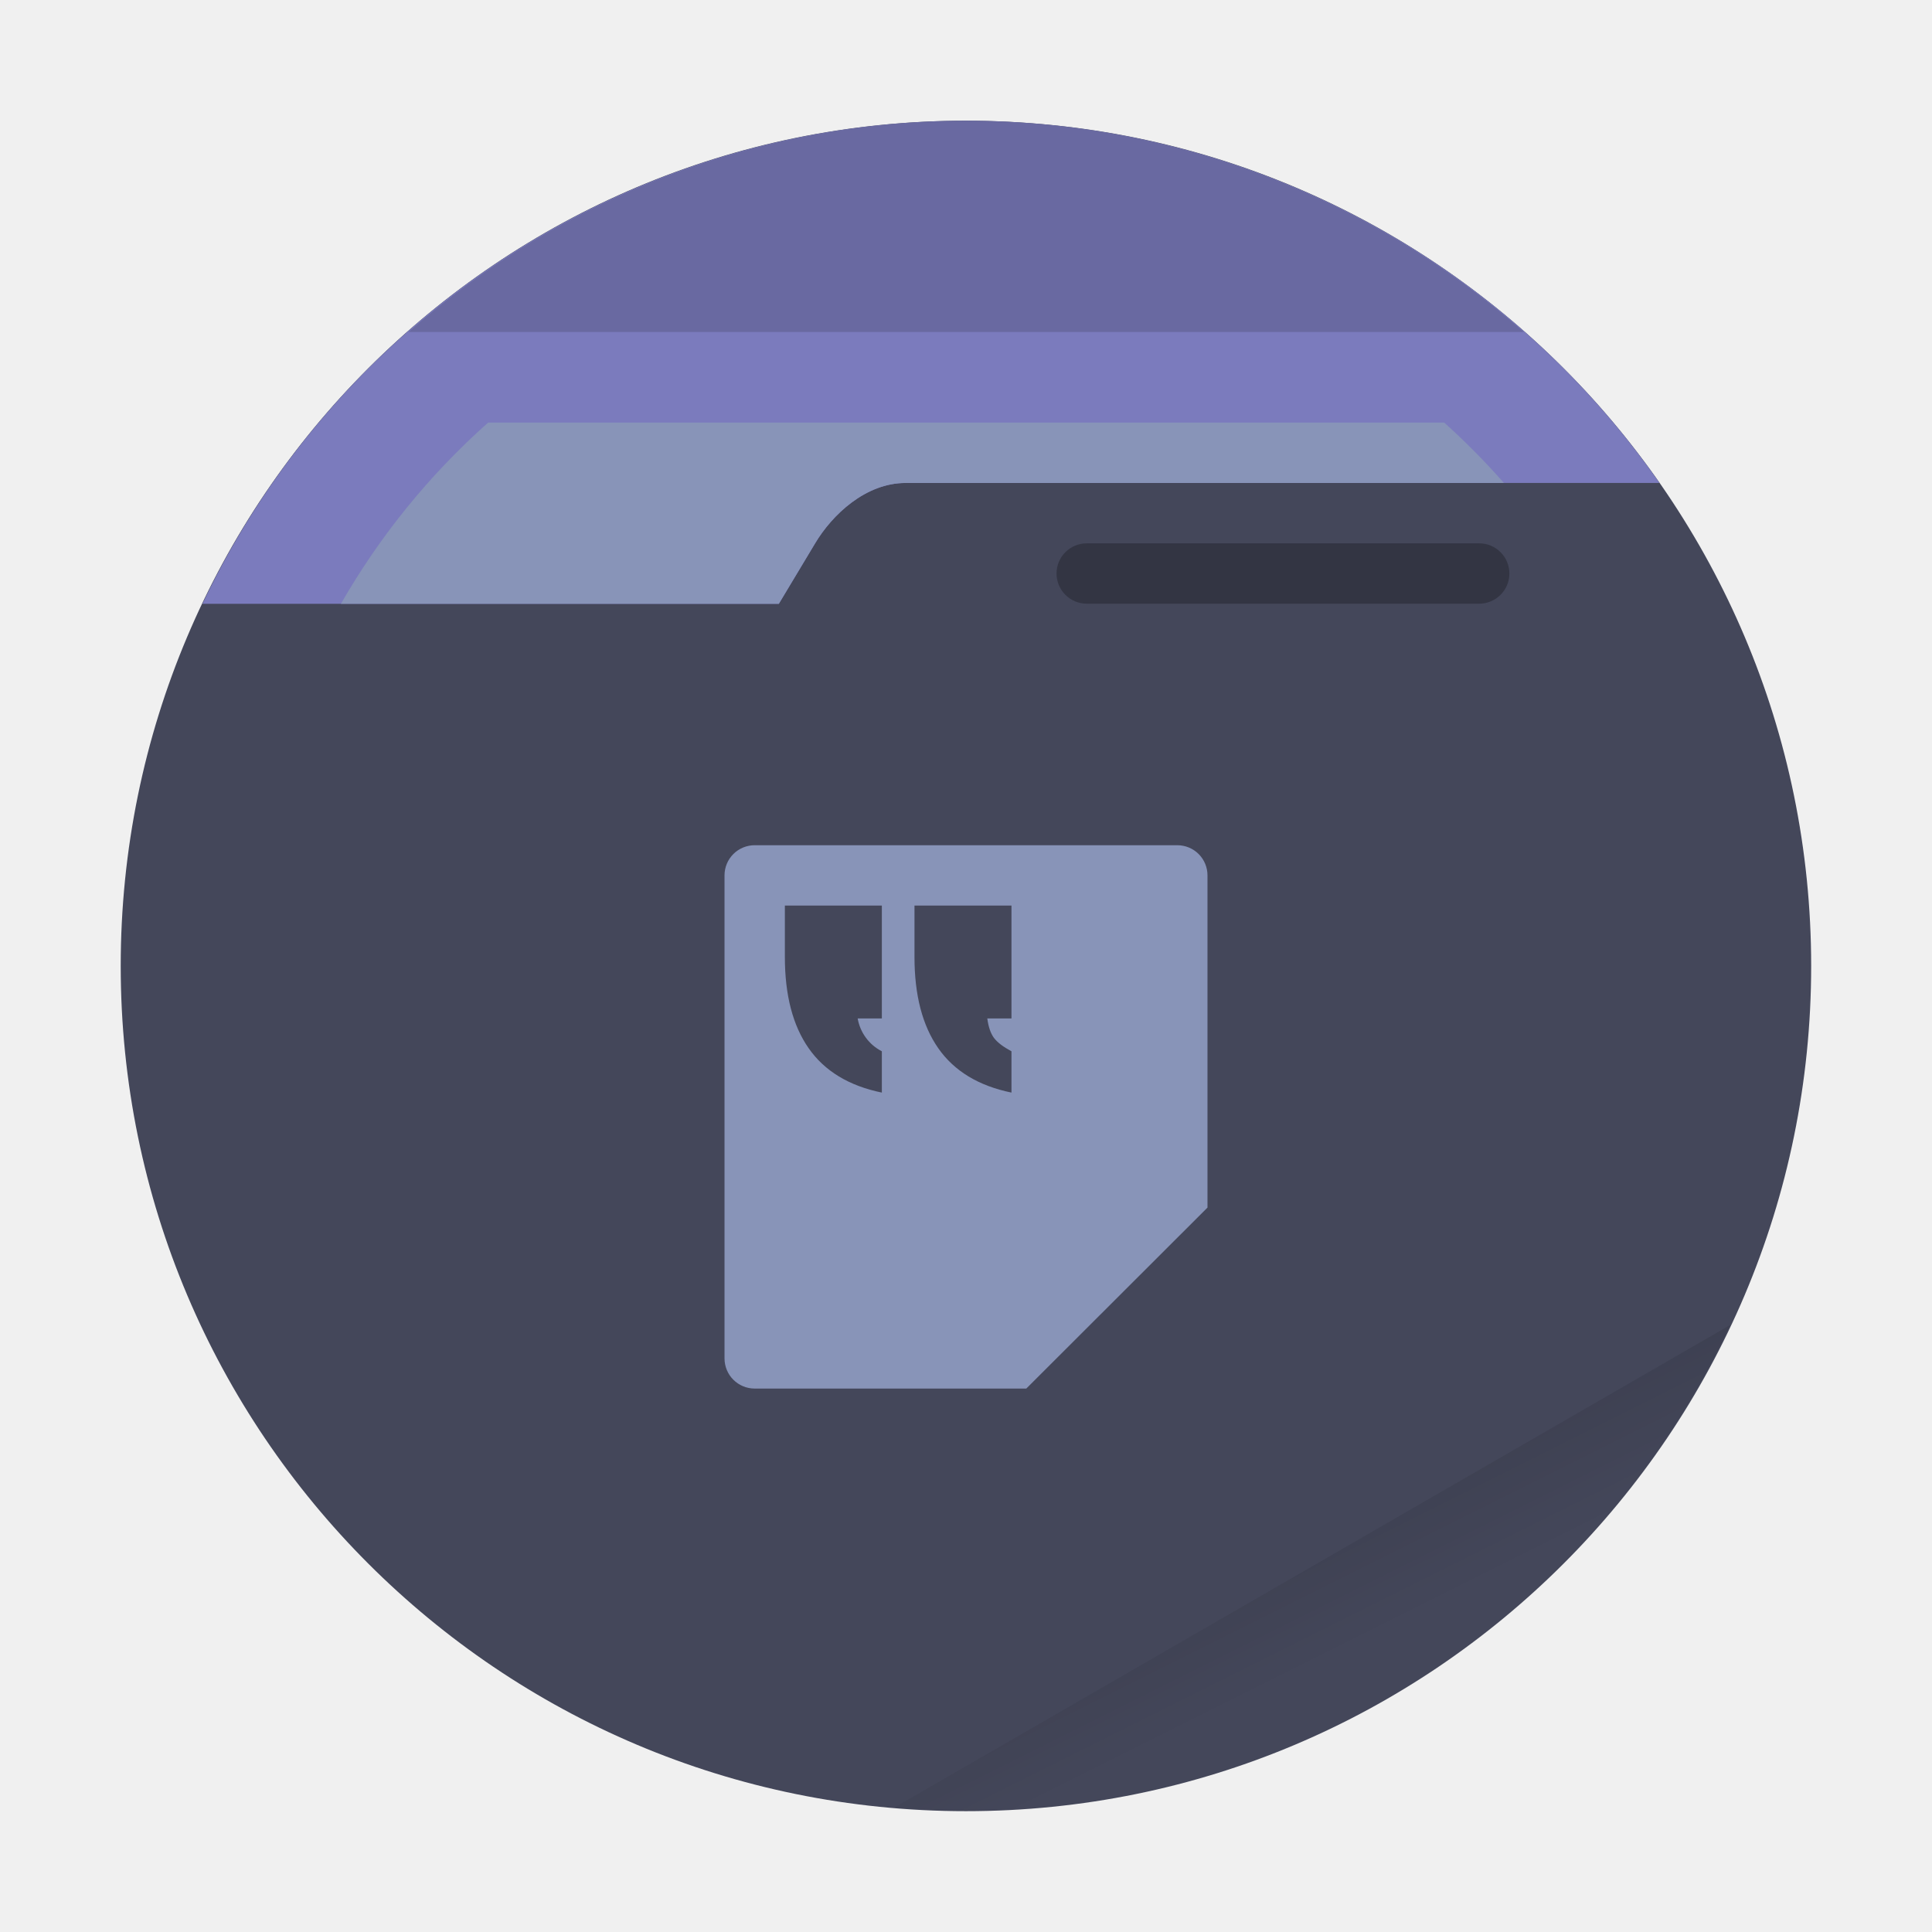
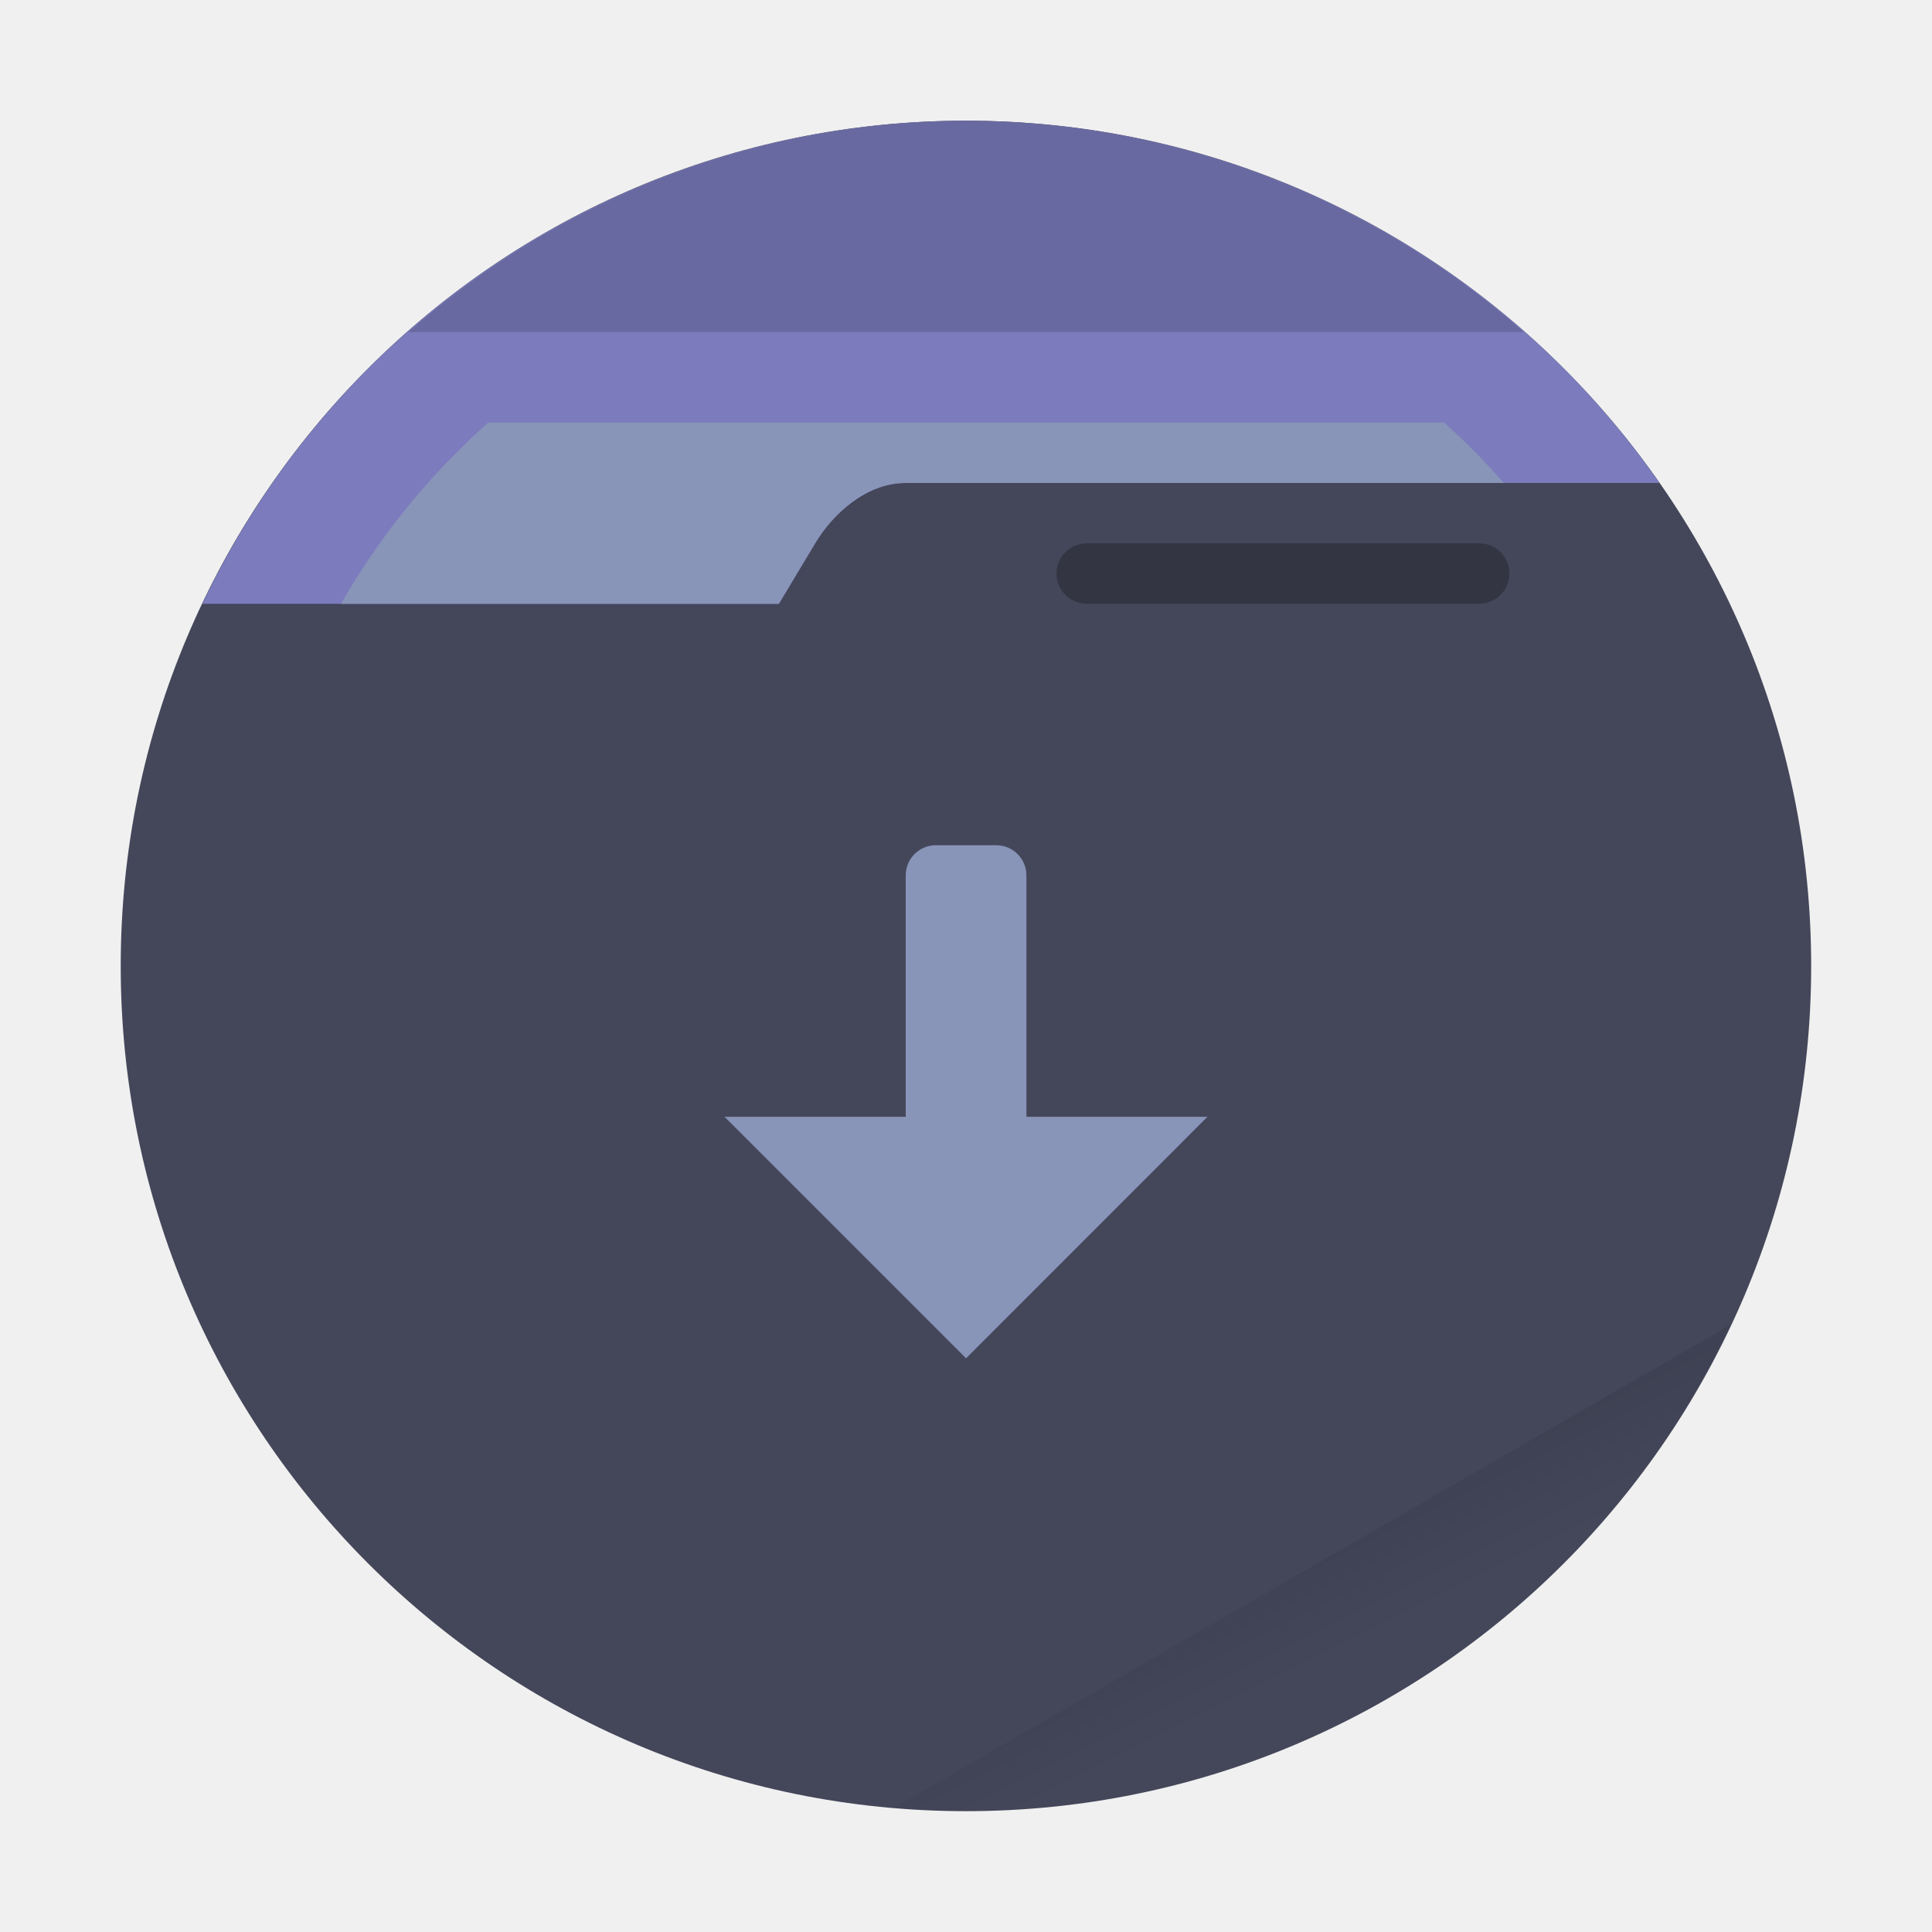
<svg xmlns="http://www.w3.org/2000/svg" width="64" height="64" viewBox="0 0 16.933 16.933" version="1.1" id="svg21">
  <defs id="defs7">
    <linearGradient id="a" x1="42" x2="44" y1="51" y2="55" gradientTransform="scale(.26458)" gradientUnits="userSpaceOnUse">
      <stop offset="0" id="stop2" />
      <stop offset="1" stop-opacity="0" id="stop4" />
    </linearGradient>
  </defs>
  <circle cx="8.466" cy="8.466" r="7.408" fill="#44475a" style="paint-order:stroke fill markers" id="circle9" />
  <path fill="url(#a)" d="m15.164 11.613-7.327 4.23a7.408 7.408 0 0 0 .63.032 7.408 7.408 0 0 0 6.697-4.262z" opacity=".1" style="paint-order:stroke fill markers" id="path11" />
  <path d="M8.466 1.058a7.408 7.408 0 0 0-6.692 4.234h5.052l.318-.53c.15-.251.443-.529.793-.529h6.608a7.408 7.408 0 0 0-6.079-3.175z" fill="#7b7bbd" id="path13" />
  <path fill="#fff" d="M4.278 3.704a6.35 6.35 0 0 0-1.29 1.588h3.838l.318-.53c.15-.251.443-.529.793-.529h5.244a6.35 6.35 0 0 0-.523-.529z" style="paint-order:stroke fill markers;fill:#8894b8" id="path15" />
  <path d="M8.467 1.058A7.408 7.408 0 0 0 3.58 2.91h9.776a7.408 7.408 0 0 0-4.89-1.852z" opacity=".15" style="paint-order:stroke fill markers" id="path17" />
  <rect width="3.969" height=".529" x="9.26" y="4.762" opacity=".25" ry=".265" style="paint-order:stroke markers fill" id="rect19" />
-   <path class="ColorScheme-Background" d="M 6.615,7.408 A 0.264,0.264 0 0 0 6.35,7.672 v 4.233 c 0,0.147 0.118,0.265 0.265,0.265 H 8.995 L 10.583,10.584 V 7.673 A 0.264,0.264 0 0 0 10.319,7.408 Z M 6.879,7.937 H 7.729 V 8.926 H 7.517 a 0.4,0.4 0 0 0 0.212,0.288 V 9.576 C 7.441,9.517 7.227,9.387 7.088,9.188 6.948,8.988 6.879,8.721 6.879,8.387 Z m 1.136,0 H 8.865 V 8.926 H 8.653 c 0.01,0.074 0.029,0.13 0.058,0.17 0.03,0.04 0.08,0.078 0.154,0.118 V 9.576 C 8.577,9.517 8.363,9.387 8.224,9.188 8.084,8.988 8.015,8.721 8.015,8.387 Z" fill="#ffffff" id="path27935" style="color:#f8f8f2;stroke-width:0.265;fill:#8894b8" />
+   <path class="ColorScheme-Background" d="M 8.19,7.408 C 8.049,7.415 7.938,7.531 7.938,7.673 V 9.788 H 6.35 L 8.467,11.905 10.583,9.788 H 8.996 V 7.673 c 0,-0.147 -0.118,-0.265 -0.265,-0.265 H 8.203 c -0.005,0 -0.009,-2.281e-4 -0.013,0 z" fill="#ffffff" id="path261" style="color:#f8f8f2;fill:#8894b8;stroke-width:0.265" />
</svg>
